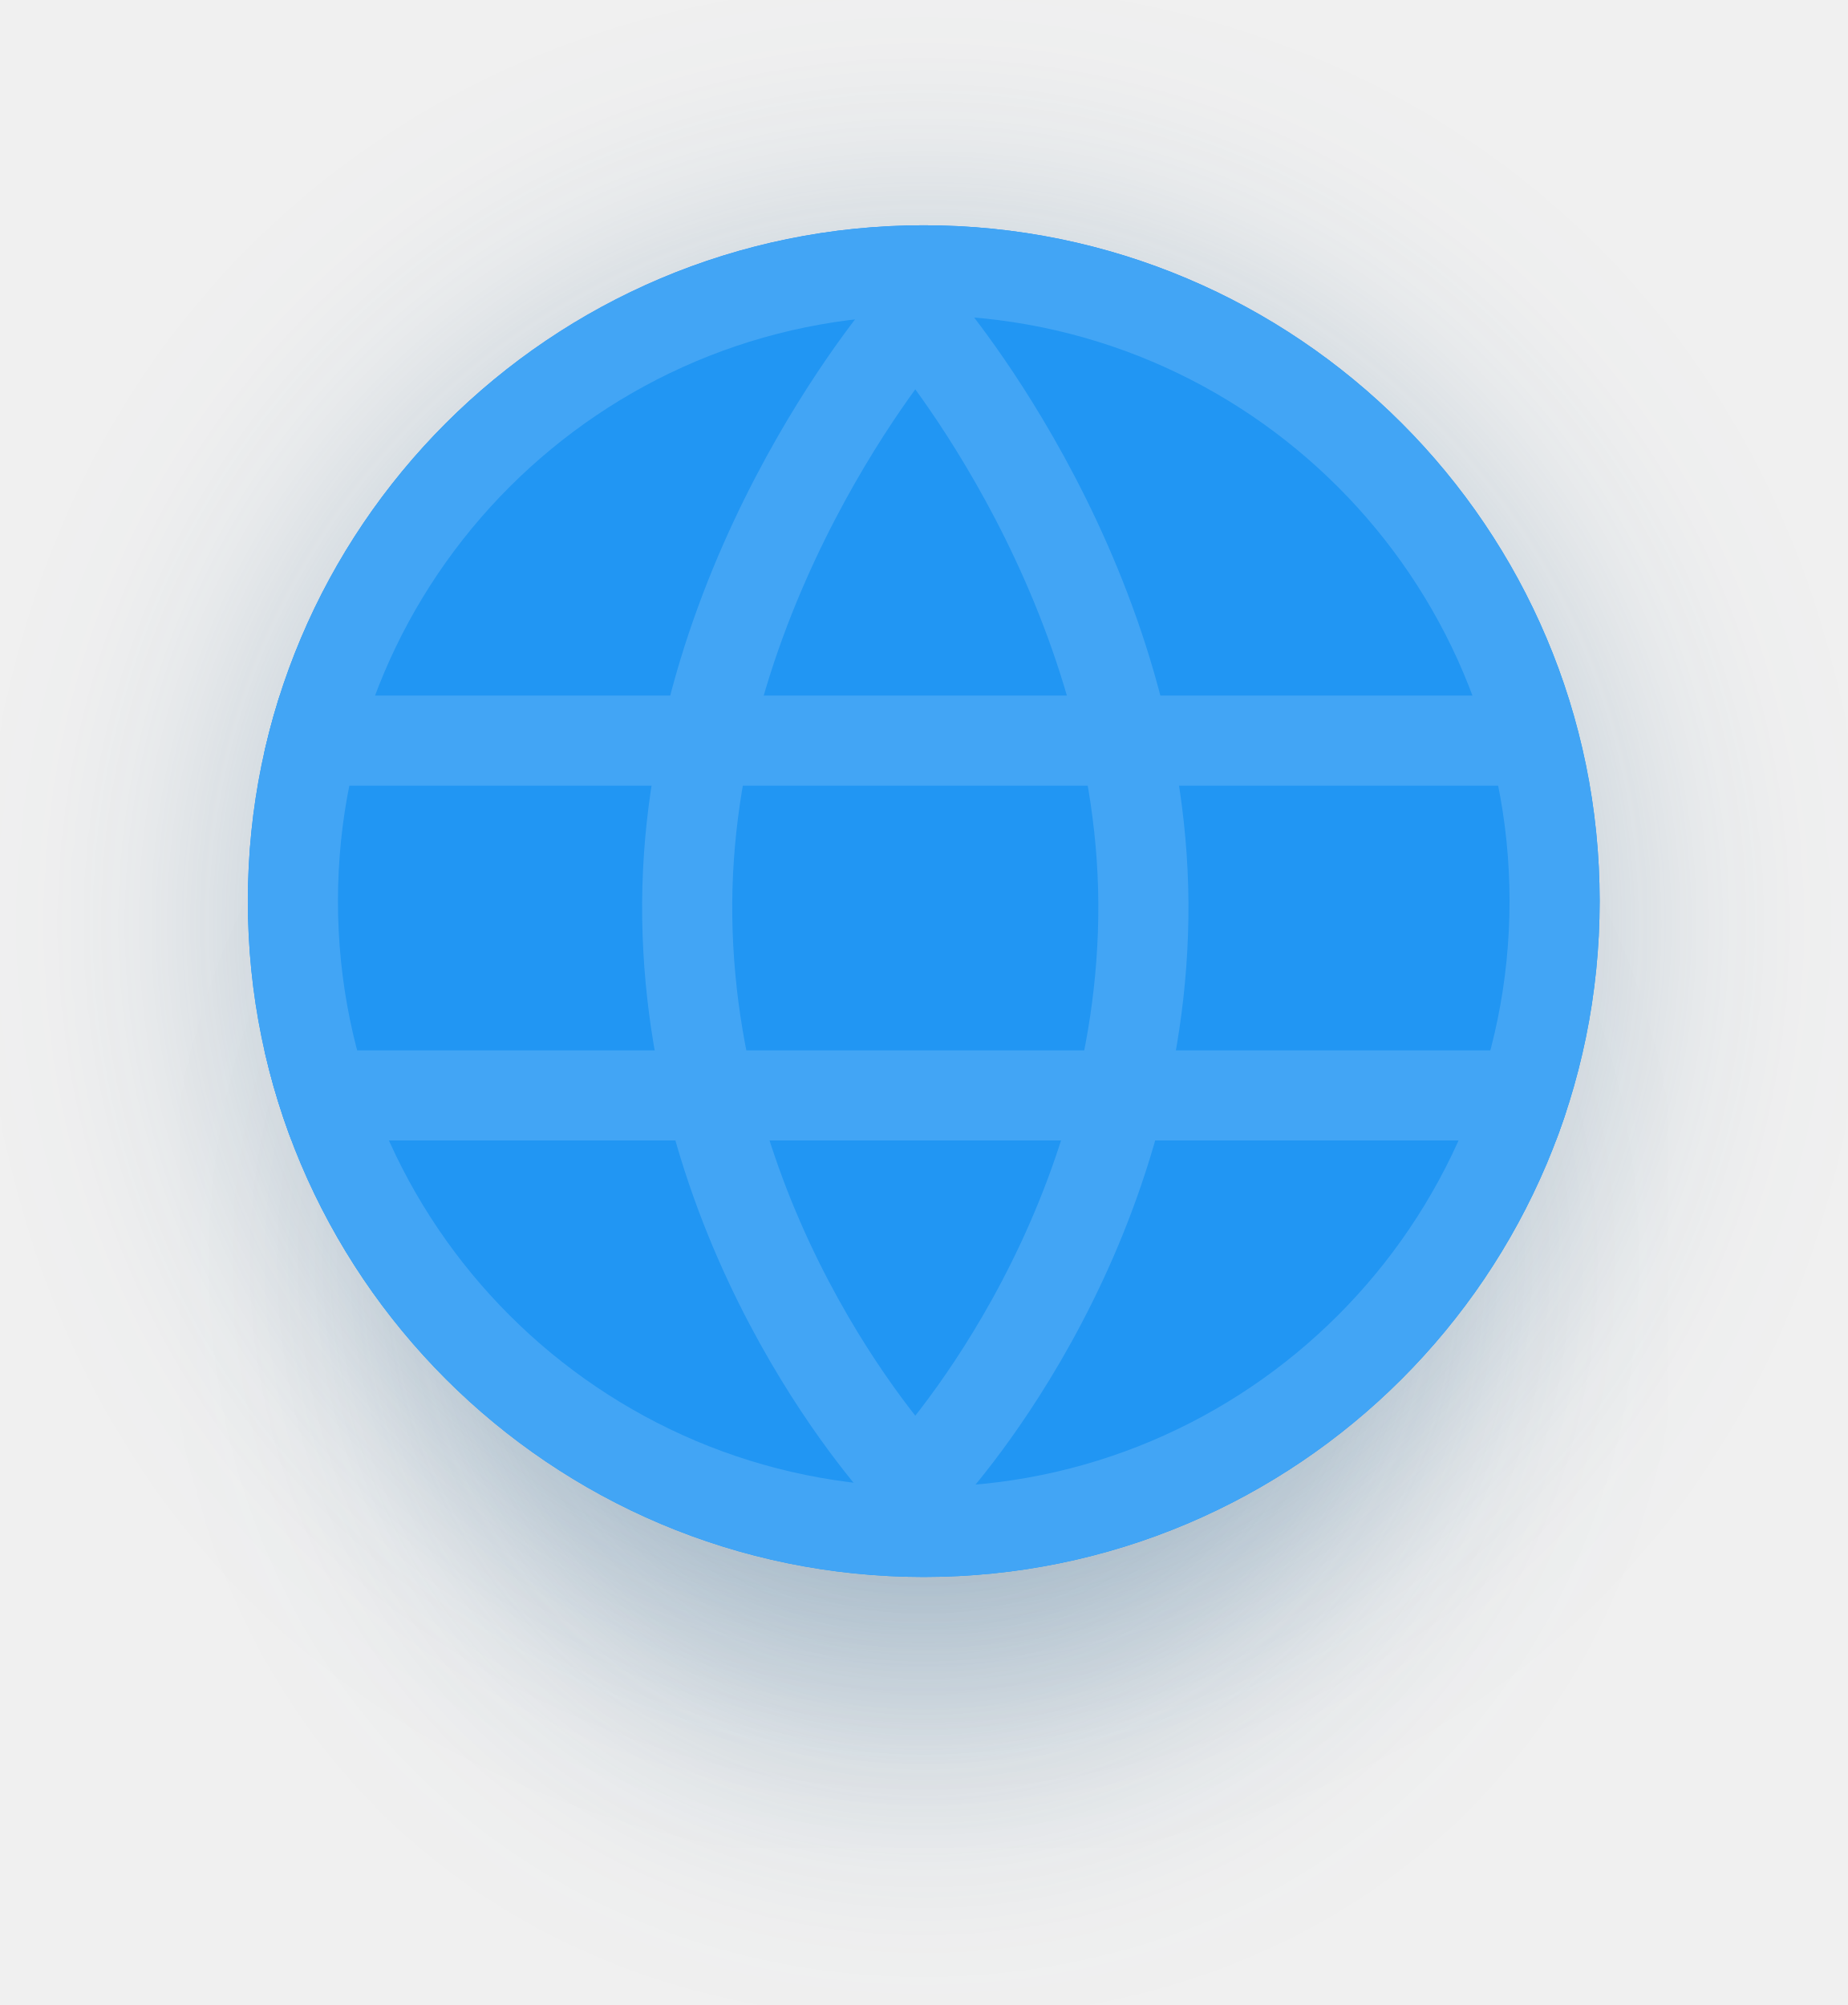
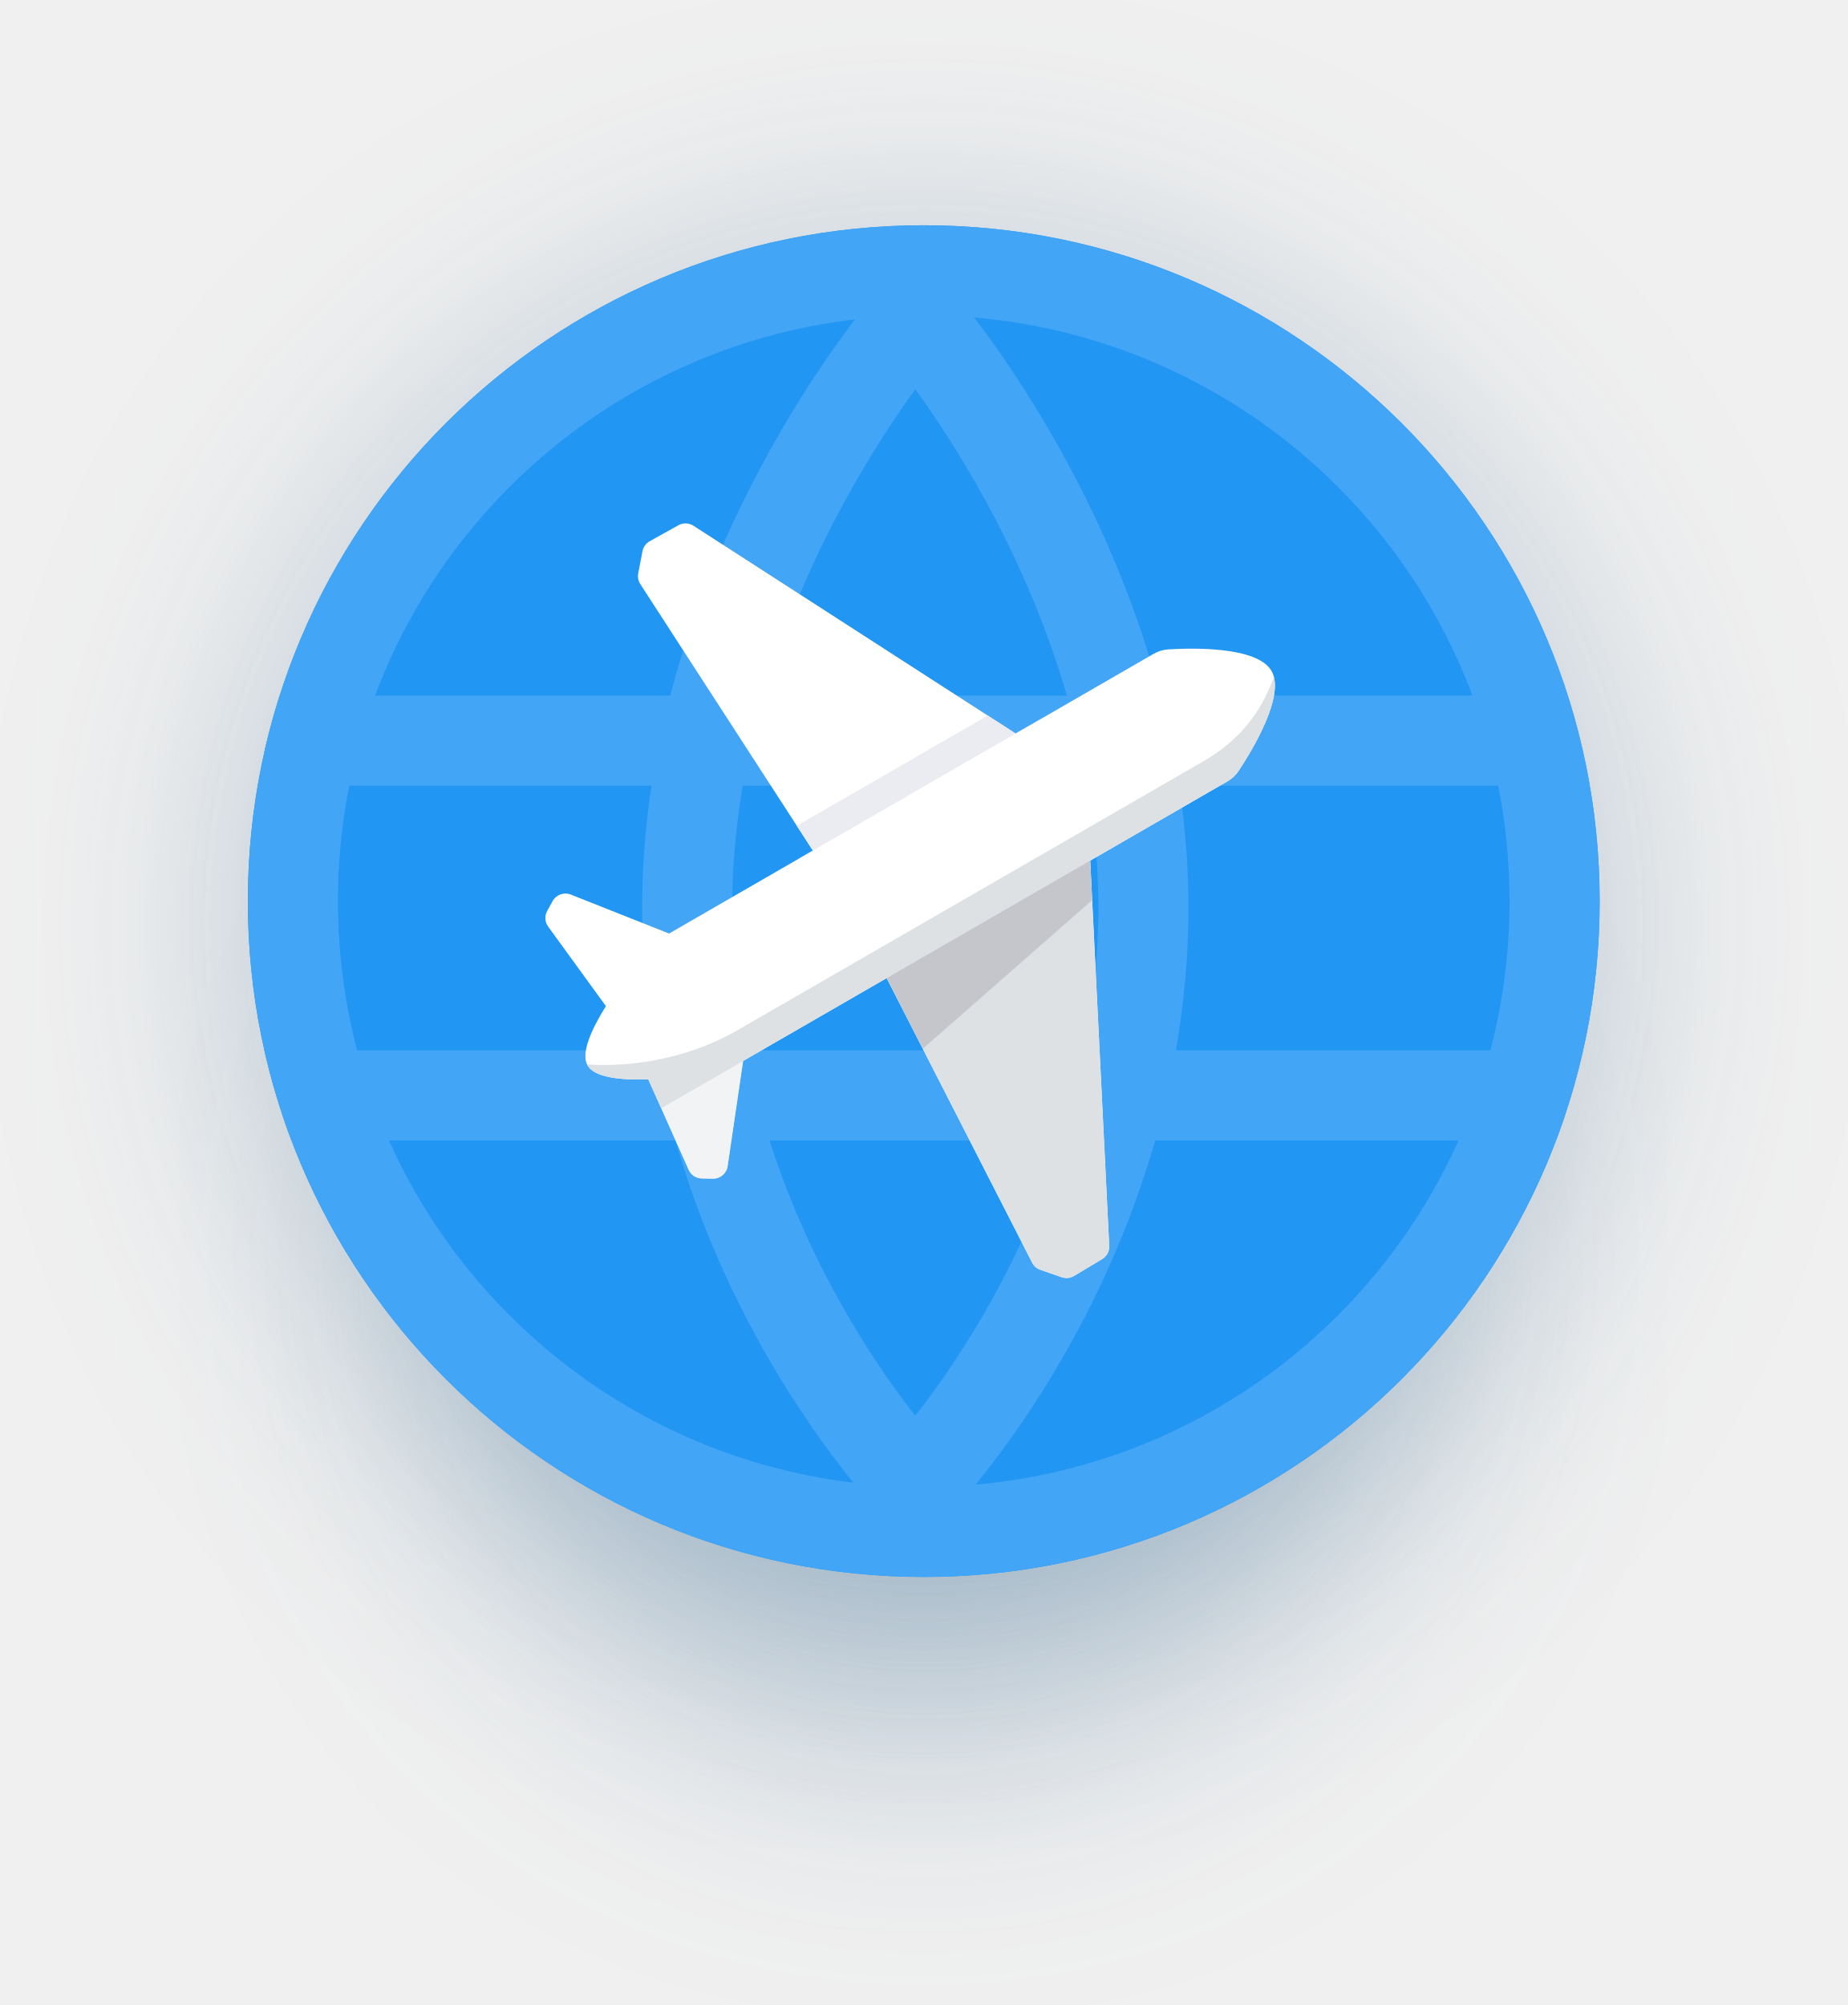
<svg xmlns="http://www.w3.org/2000/svg" width="82" height="89" viewBox="0 0 82 89" fill="none">
-   <g filter="url(#filter0_d_1_706)">
+   <g filter="url(#filter0_d_1_705)">
    <path fill-rule="evenodd" clip-rule="evenodd" d="M41 70C53.15 70 63 60.15 63 48C63 35.85 53.15 26 41 26C28.85 26 19 35.85 19 48C19 60.15 28.85 70 41 70Z" fill="black" fill-opacity="0.01" />
  </g>
-   <g filter="url(#filter1_d_1_706)">
+   <g filter="url(#filter1_d_1_705)">
    <path fill-rule="evenodd" clip-rule="evenodd" d="M41 70C57.569 70 71 56.569 71 40C71 23.431 57.569 10 41 10C24.431 10 11 23.431 11 40C11 56.569 24.431 70 41 70Z" fill="#2196F3" />
    <path d="M69 40C69 55.464 56.464 68 41 68C25.536 68 13 55.464 13 40C13 24.536 25.536 12 41 12C56.464 12 69 24.536 69 40Z" stroke="#42A5F5" stroke-width="4" />
  </g>
-   <mask id="mask0_1_706" style="mask-type:alpha" maskUnits="userSpaceOnUse" x="11" y="10" width="60" height="60">
+   <mask id="mask0_1_705" style="mask-type:alpha" maskUnits="userSpaceOnUse" x="11" y="10" width="60" height="60">
    <path fill-rule="evenodd" clip-rule="evenodd" d="M41 70C57.569 70 71 56.569 71 40C71 23.431 57.569 10 41 10C24.431 10 11 23.431 11 40C11 56.569 24.431 70 41 70Z" fill="white" />
  </mask>
-   <g mask="url(#mask0_1_706)">
+   <g mask="url(#mask0_1_705)">
    <path d="M13.714 32.875H67.536" stroke="#42A5F5" stroke-width="4" stroke-linecap="square" />
    <path d="M13.714 48.625H67.536" stroke="#42A5F5" stroke-width="4" stroke-linecap="square" />
    <path d="M40.25 14.5C40.25 14.5 30.288 26.078 30.503 40.75C30.719 55.422 40.25 65.5 40.25 65.5" stroke="#42A5F5" stroke-width="4" stroke-linecap="round" stroke-linejoin="round" />
    <path d="M41 14.5C41 14.5 50.962 26.078 50.746 40.75C50.531 55.422 41 65.5 41 65.5" stroke="#42A5F5" stroke-width="4" stroke-linecap="round" stroke-linejoin="round" />
  </g>
+   <path fill-rule="evenodd" clip-rule="evenodd" d="M51.195 29.028C51.395 28.912 51.615 28.841 51.846 28.826C52.862 28.762 55.798 28.678 56.435 29.781C57.072 30.884 55.53 33.384 54.966 34.231C54.838 34.423 54.666 34.578 54.466 34.694L48.39 38.202L49.234 55.302C49.246 55.541 49.125 55.768 48.919 55.891L47.67 56.639C47.505 56.738 47.306 56.759 47.124 56.696L46.178 56.369C46.019 56.314 45.888 56.2 45.811 56.051L39.353 43.419L32.984 47.096L32.297 51.768C32.25 52.091 31.969 52.329 31.643 52.323L31.145 52.313C30.893 52.308 30.666 52.158 30.564 51.928L28.774 47.912C27.544 47.952 26.389 47.831 26.079 47.294C25.77 46.758 26.243 45.702 26.893 44.661L24.329 41.13C24.181 40.926 24.165 40.655 24.287 40.435L24.527 39.999C24.685 39.713 25.031 39.589 25.335 39.709L29.697 41.439L36.078 37.755L28.419 25.927C28.328 25.786 28.295 25.615 28.327 25.45L28.517 24.467C28.553 24.279 28.671 24.116 28.839 24.023L30.111 23.315C30.321 23.198 30.578 23.207 30.779 23.337L45.077 32.56L51.195 29.028Z" fill="white" />
+   <mask id="mask1_1_705" style="mask-type:alpha" maskUnits="userSpaceOnUse" x="24" y="23" width="33" height="34">
+     <path fill-rule="evenodd" clip-rule="evenodd" d="M51.195 29.028C51.395 28.912 51.615 28.841 51.846 28.826C52.862 28.762 55.798 28.678 56.435 29.781C57.072 30.884 55.53 33.384 54.966 34.231C54.838 34.423 54.666 34.578 54.466 34.694L48.39 38.202L49.234 55.302C49.246 55.541 49.125 55.768 48.919 55.891L47.67 56.639C47.505 56.738 47.306 56.759 47.124 56.696L46.178 56.369C46.019 56.314 45.888 56.2 45.811 56.051L39.353 43.419L32.984 47.096L32.297 51.768C32.25 52.091 31.969 52.329 31.643 52.323L31.145 52.313C30.893 52.308 30.666 52.158 30.564 51.928L28.774 47.912C27.544 47.952 26.389 47.831 26.079 47.294C25.77 46.758 26.243 45.702 26.893 44.661L24.329 41.13C24.181 40.926 24.165 40.655 24.287 40.435L24.527 39.999C24.685 39.713 25.031 39.589 25.335 39.709L29.697 41.439L36.078 37.755L28.419 25.927C28.328 25.786 28.295 25.615 28.327 25.45L28.517 24.467C28.553 24.279 28.671 24.116 28.839 24.023L30.111 23.315C30.321 23.198 30.578 23.207 30.779 23.337L45.077 32.56L51.195 29.028Z" fill="white" />
+   </mask>
+   <g mask="url(#mask1_1_705)">
+     <rect x="45.536" y="30.784" width="1.309" height="12.408" transform="rotate(60 45.536 30.7839)" fill="#EBECF2" />
+     <path fill-rule="evenodd" clip-rule="evenodd" d="M48.919 55.891C49.125 55.768 49.246 55.541 49.234 55.302L48.363 37.643L39.126 42.975L45.811 56.051C45.888 56.2 46.019 56.314 46.178 56.369L47.124 56.696C47.306 56.759 47.505 56.738 47.67 56.639L48.919 55.891Z" fill="#DEE1E3" />
+     <path opacity="0.4" fill-rule="evenodd" clip-rule="evenodd" d="M28.837 47.801L28.748 47.853L30.564 51.928C30.666 52.158 30.893 52.308 31.145 52.313L31.643 52.323C31.969 52.329 32.25 52.091 32.297 51.768L33.023 46.833L32.56 47.101C32.417 47.183 32.263 47.245 32.101 47.281C31.551 47.404 30.155 47.695 28.837 47.801Z" fill="#DEE1E3" />
+     <path fill-rule="evenodd" clip-rule="evenodd" d="M39.248 43.213L48.378 37.943L48.477 39.954L40.956 46.554L39.248 43.213Z" fill="#C5C6CC" />
+     <path fill-rule="evenodd" clip-rule="evenodd" d="M57.482 32.952L27.691 50.152C27.691 50.152 26.812 48.564 26.079 47.294C26.07 47.279 26.062 47.263 26.054 47.247C27.406 47.345 30.127 47.235 32.766 45.711L53.391 33.804C55.682 32.481 56.243 30.767 56.553 30.031C57.031 31.316 57.482 32.952 57.482 32.952Z" fill="#DEE1E3" />
+   </g>
  <defs>
-     <filter id="filter0_d_1_706" x="8" y="23" width="66" height="66" filterUnits="userSpaceOnUse" color-interpolation-filters="sRGB">
+     <filter id="filter0_d_1_705" x="8" y="23" width="66" height="66" filterUnits="userSpaceOnUse" color-interpolation-filters="sRGB">
      <feFlood flood-opacity="0" result="BackgroundImageFix" />
      <feColorMatrix in="SourceAlpha" type="matrix" values="0 0 0 0 0 0 0 0 0 0 0 0 0 0 0 0 0 0 127 0" result="hardAlpha" />
      <feOffset dy="8" />
      <feGaussianBlur stdDeviation="5.5" />
      <feColorMatrix type="matrix" values="0 0 0 0 0.216 0 0 0 0 0.408 0 0 0 0 0.557 0 0 0 0.25 0" />
-       <feBlend mode="normal" in2="BackgroundImageFix" result="effect1_dropShadow_1_706" />
-       <feBlend mode="normal" in="SourceGraphic" in2="effect1_dropShadow_1_706" result="shape" />
+       <feBlend mode="normal" in2="BackgroundImageFix" result="effect1_dropShadow_1_705" />
+       <feBlend mode="normal" in="SourceGraphic" in2="effect1_dropShadow_1_705" result="shape" />
    </filter>
-     <filter id="filter1_d_1_706" x="0" y="0" width="82" height="82" filterUnits="userSpaceOnUse" color-interpolation-filters="sRGB">
+     <filter id="filter1_d_1_705" x="0" y="0" width="82" height="82" filterUnits="userSpaceOnUse" color-interpolation-filters="sRGB">
      <feFlood flood-opacity="0" result="BackgroundImageFix" />
      <feColorMatrix in="SourceAlpha" type="matrix" values="0 0 0 0 0 0 0 0 0 0 0 0 0 0 0 0 0 0 127 0" result="hardAlpha" />
      <feOffset dy="1" />
      <feGaussianBlur stdDeviation="5.5" />
      <feColorMatrix type="matrix" values="0 0 0 0 0.216 0 0 0 0 0.408 0 0 0 0 0.557 0 0 0 0.3 0" />
-       <feBlend mode="normal" in2="BackgroundImageFix" result="effect1_dropShadow_1_706" />
-       <feBlend mode="normal" in="SourceGraphic" in2="effect1_dropShadow_1_706" result="shape" />
+       <feBlend mode="normal" in2="BackgroundImageFix" result="effect1_dropShadow_1_705" />
+       <feBlend mode="normal" in="SourceGraphic" in2="effect1_dropShadow_1_705" result="shape" />
    </filter>
  </defs>
</svg>
